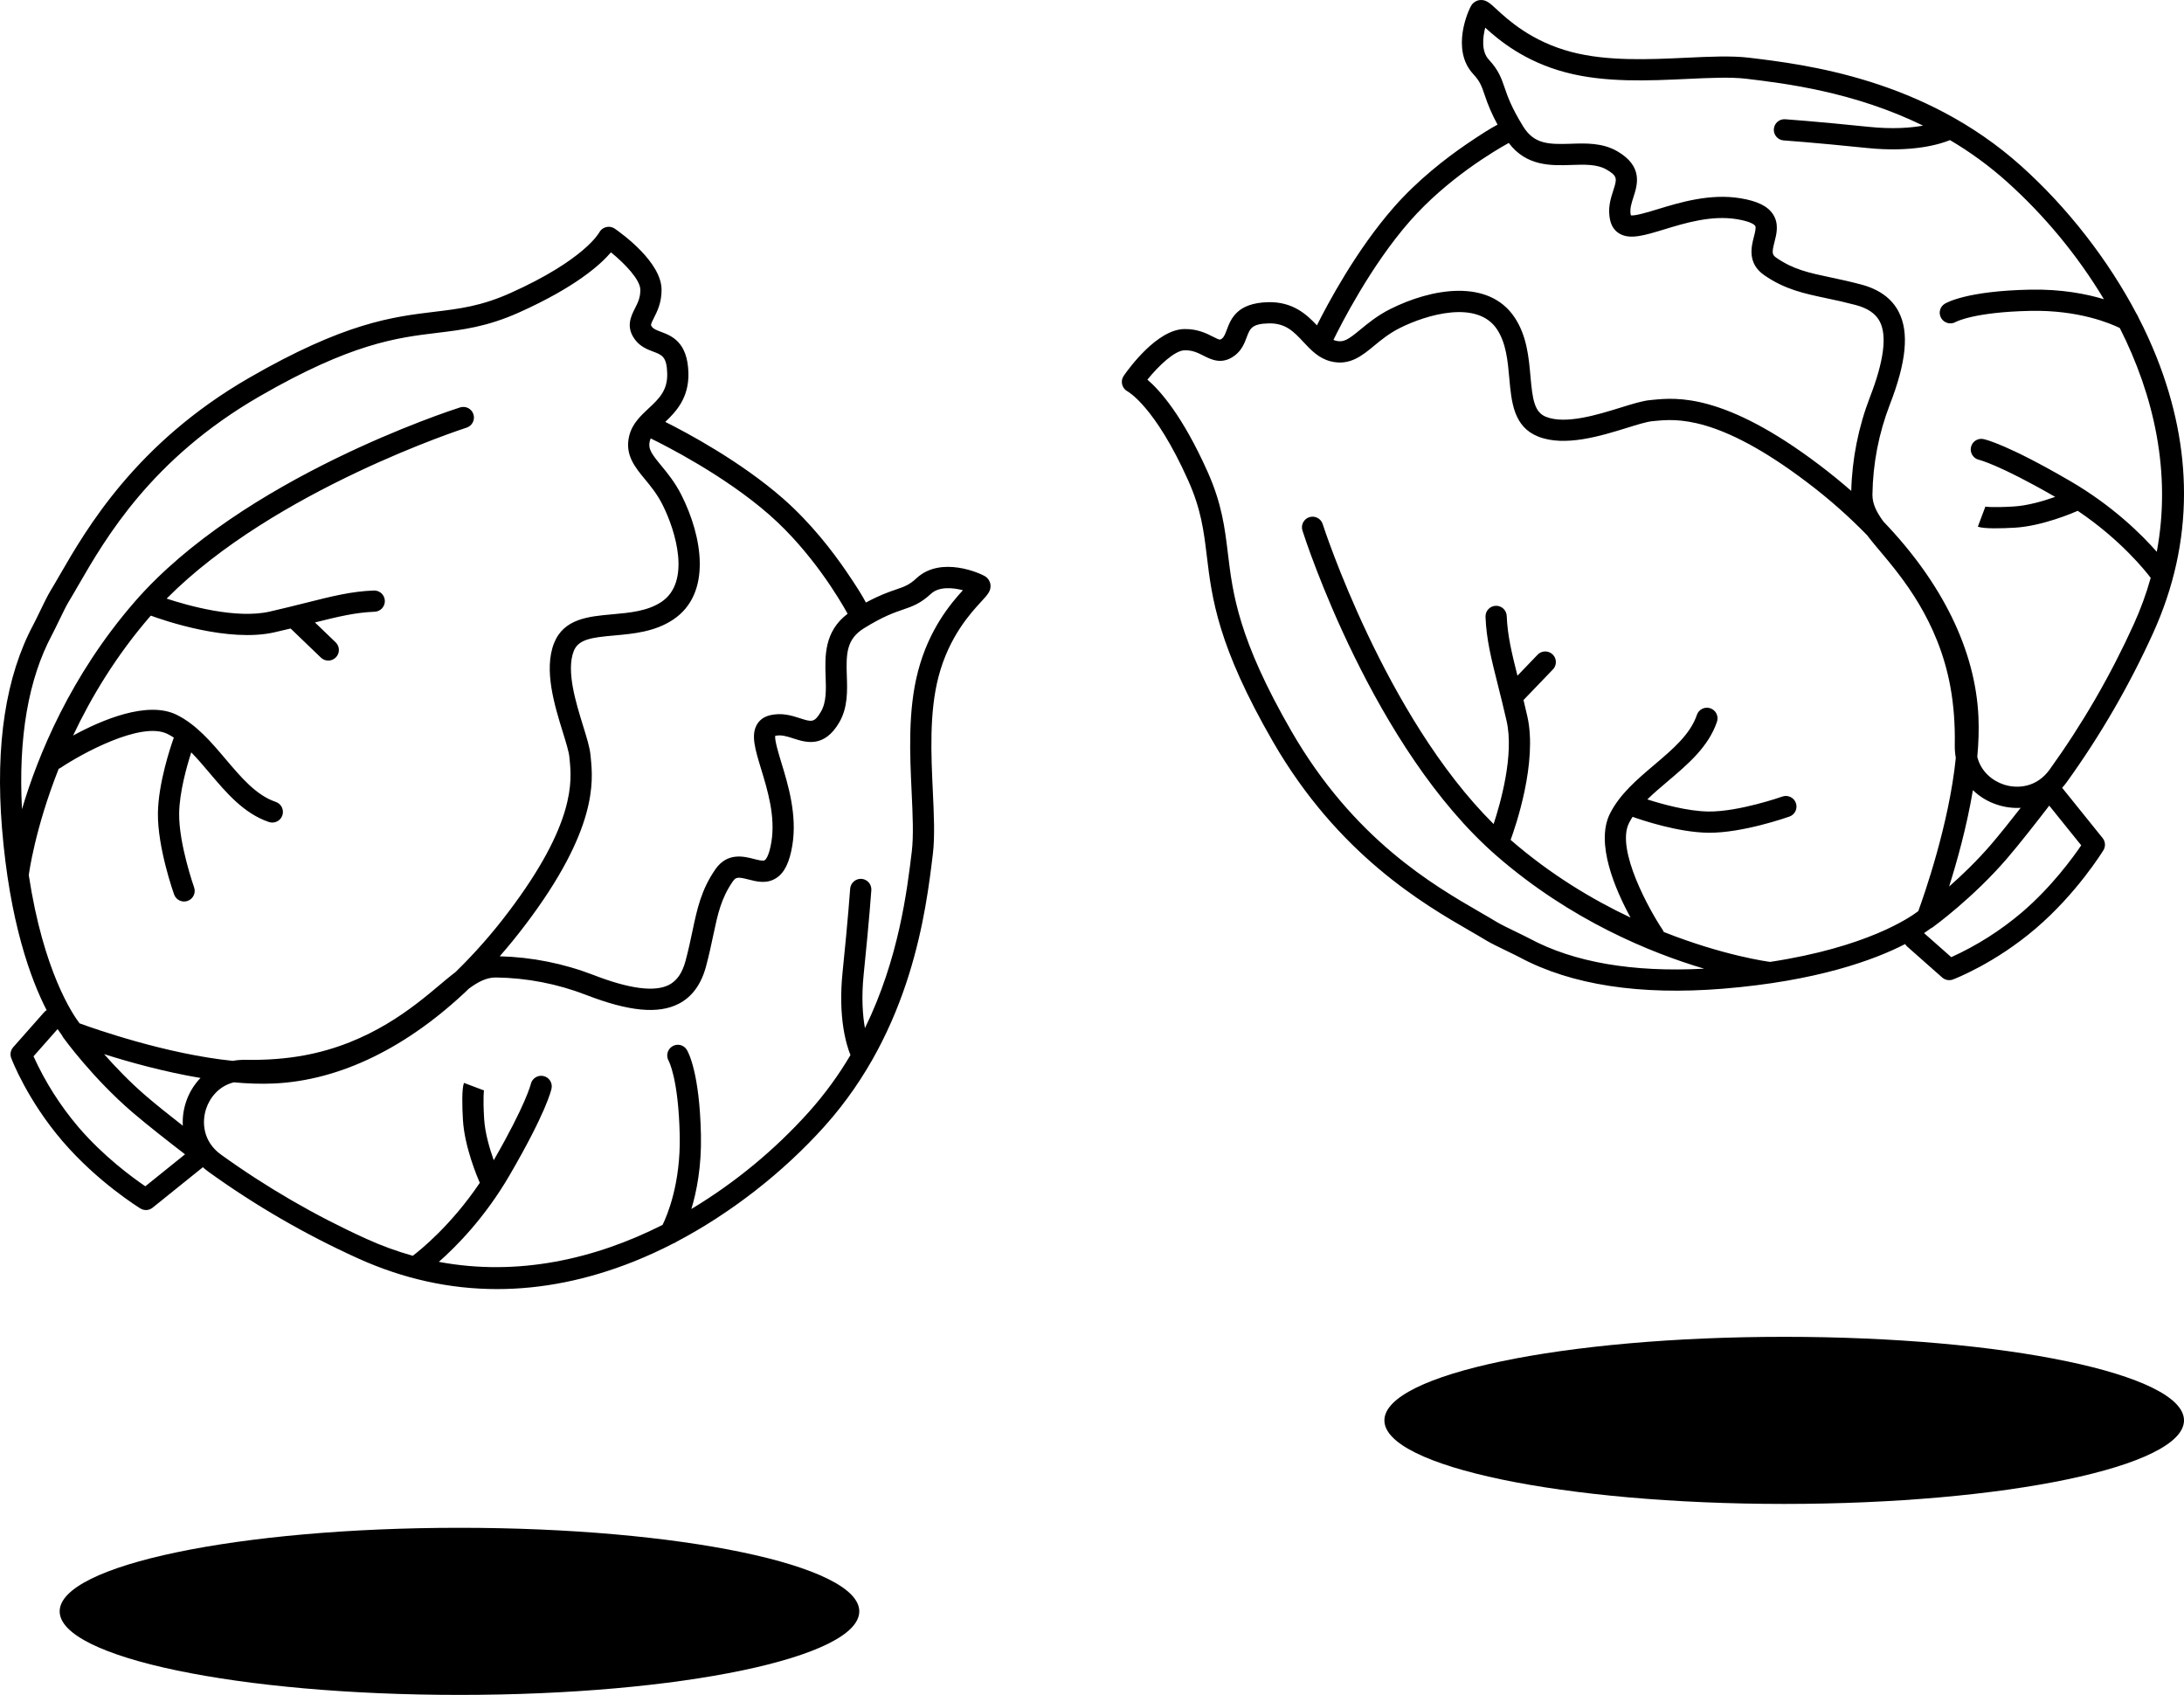
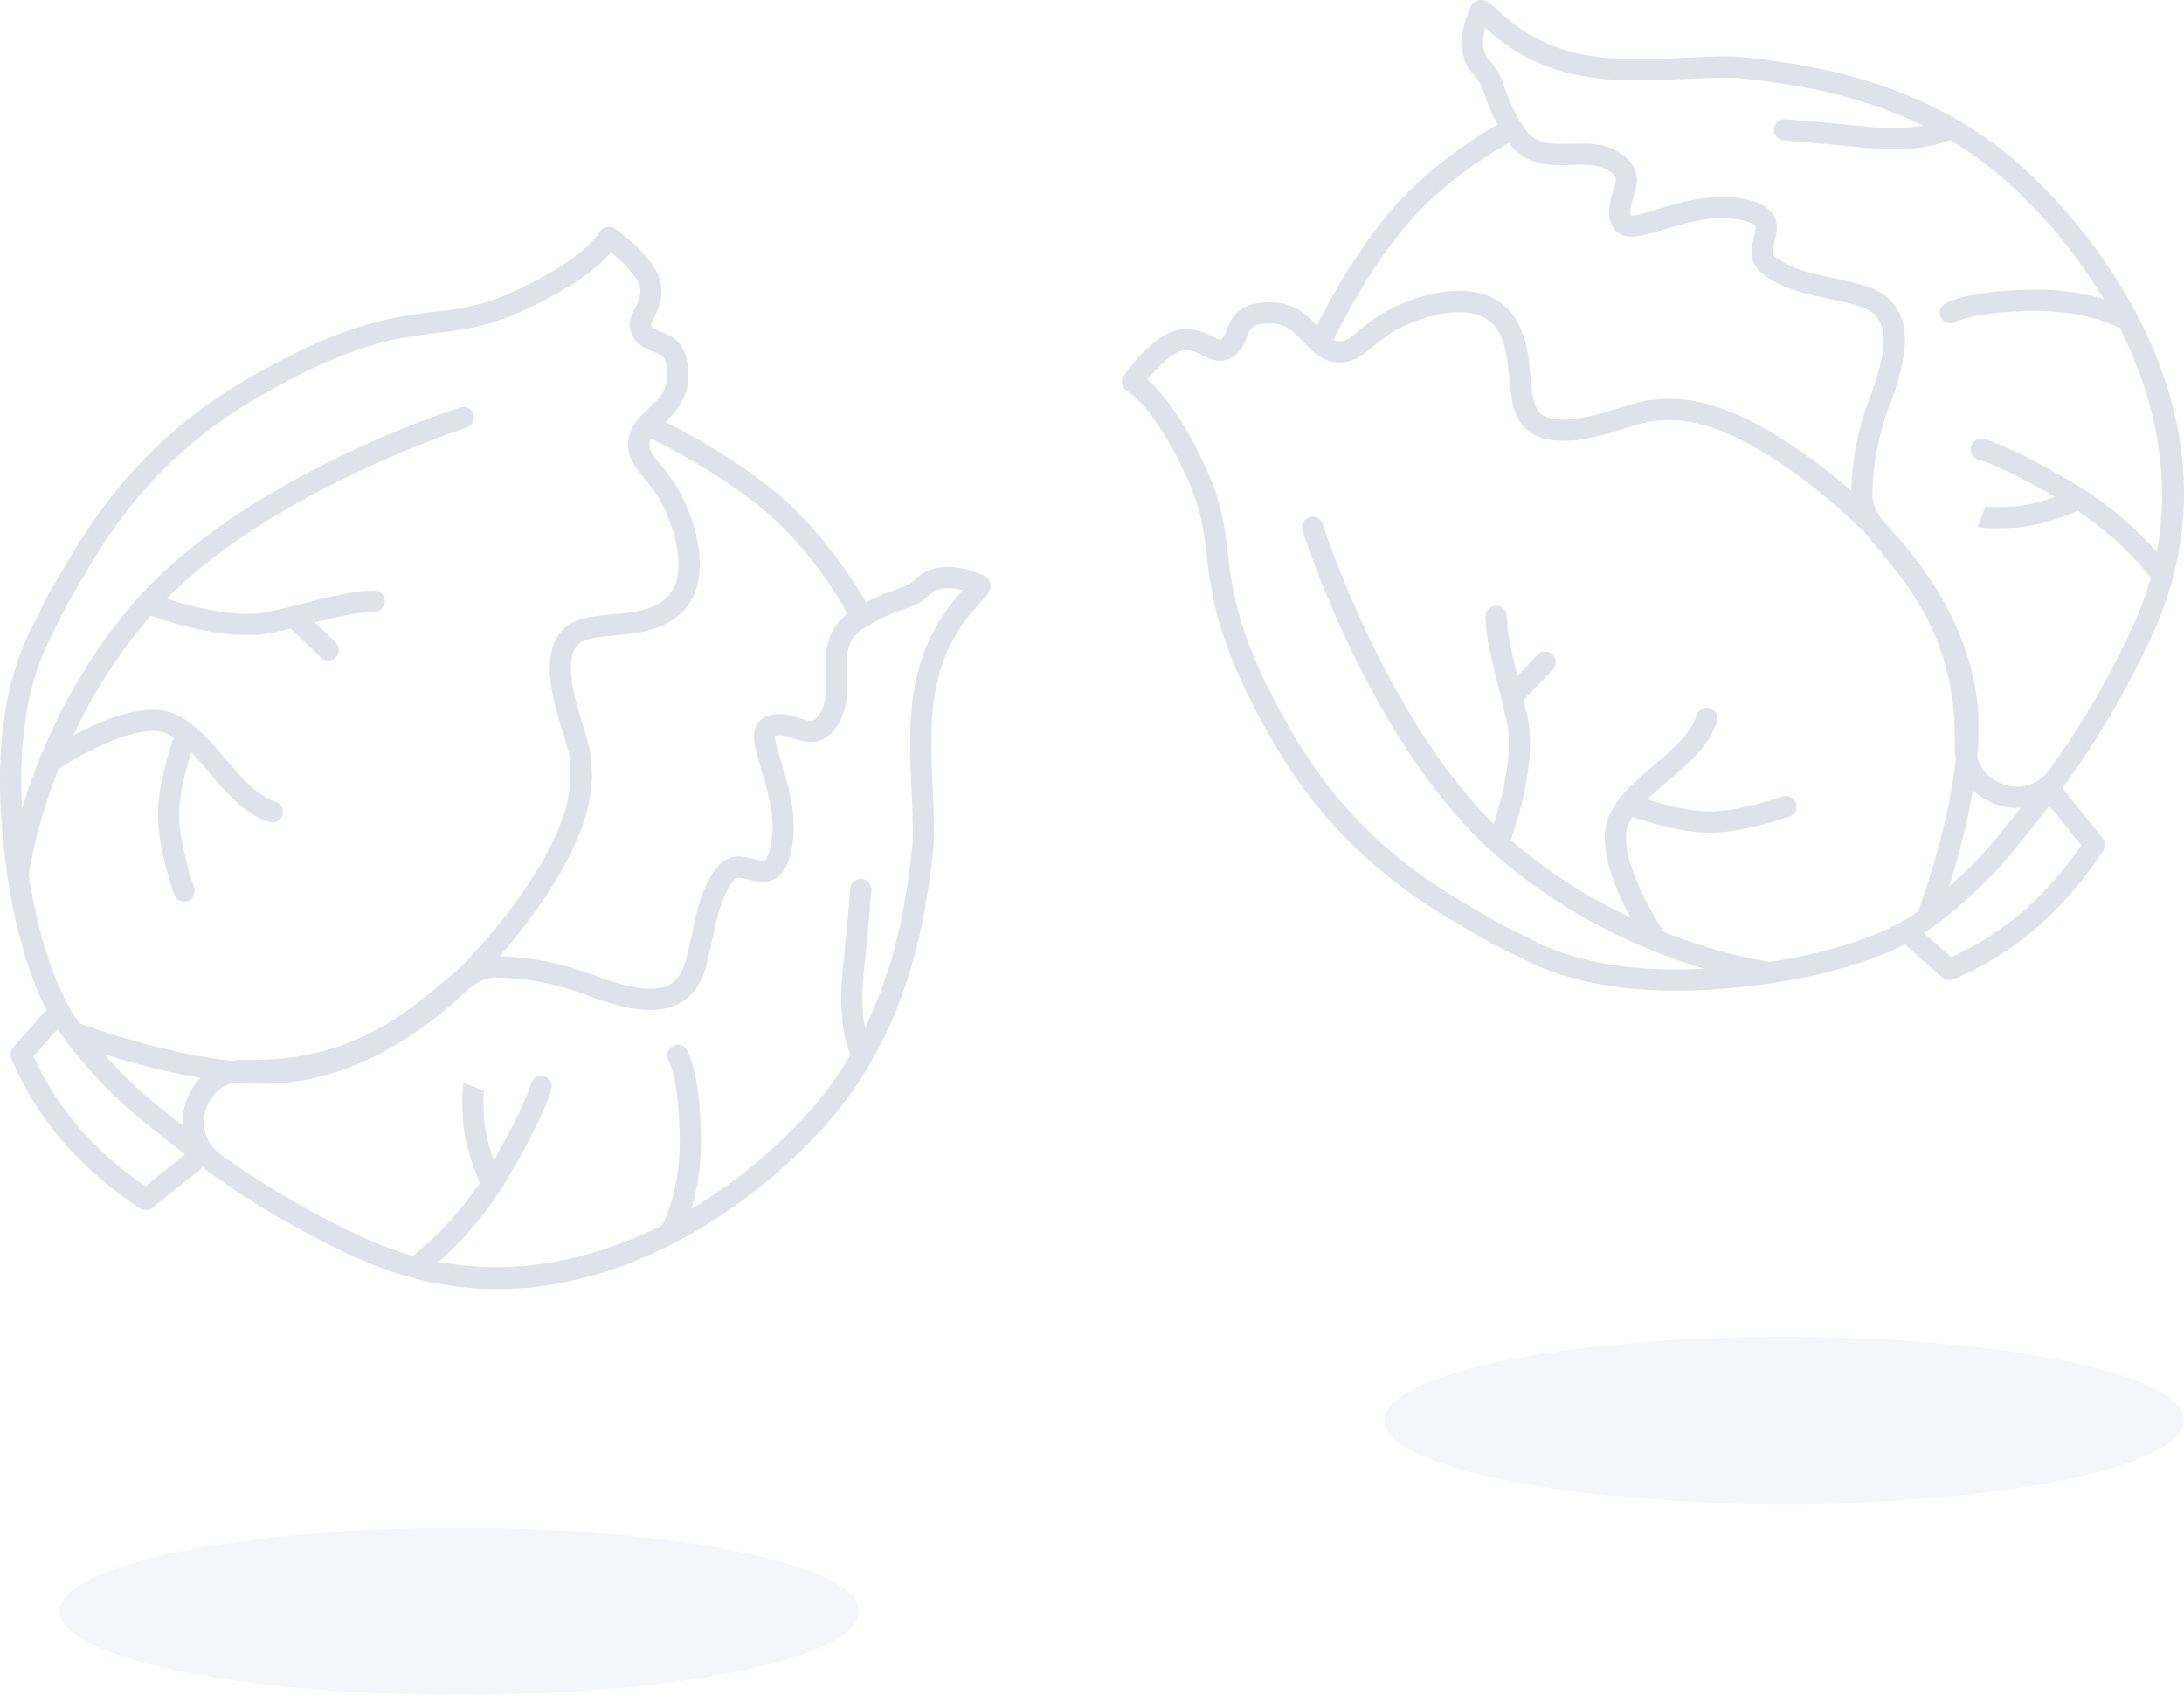
- <svg xmlns="http://www.w3.org/2000/svg" width="183" height="142">
-   <path d="M41.653 108c-3.974 0-7.874-.86-11.67-2.579a72.876 72.876 0 0 1-12.5-7.238 5.526 5.526 0 0 1-.485-.393l-4.211 3.391a.886.886 0 0 1-1.022.065c-.145-.089-3.609-2.23-6.54-5.653-2.943-3.436-4.232-6.81-4.286-6.95a.89.89 0 0 1 .166-.904l2.588-2.929a.894.894 0 0 1 .213-.176c-1.323-2.576-3.1-7.37-3.74-15.263C-.4 62.38.484 56.65 2.794 52.335c.123-.231.306-.609.504-1.017.339-.699.688-1.422.93-1.817.238-.389.496-.837.783-1.334 2.228-3.856 6.375-11.034 15.849-16.503 8.03-4.636 12.025-5.118 15.55-5.543 2.096-.253 3.906-.472 6.343-1.563 6.2-2.776 7.438-5.047 7.45-5.07a.91.91 0 0 1 .58-.46.89.89 0 0 1 .722.124c.65.45 3.892 2.806 3.927 5.084.018 1.104-.365 1.86-.645 2.41-.286.566-.276.58-.155.741.13.173.366.268.741.41.896.336 2.248.845 2.31 3.46.051 2.083-1.047 3.246-1.941 4.09 1.767.881 6.298 3.288 9.892 6.44 2.321 2.038 4.142 4.419 5.261 6.056.854 1.25 1.368 2.074 1.662 2.639 1.145-.621 1.924-.888 2.528-1.095.71-.243 1.102-.377 1.716-.948 2.043-1.896 5.382-.406 5.786-.126a.955.955 0 0 1 .406.68c.056.51-.235.826-.764 1.399-.88.952-2.709 2.934-3.588 6.297-.787 3.014-.623 6.516-.478 9.605.092 1.95.178 3.793.003 5.25-.574 4.76-1.769 14.666-9.07 22.81-3.493 3.894-7.875 7.295-12.407 9.68a.9.9 0 0 1-.26.136 37.449 37.449 0 0 1-3.368 1.539C49.209 107.237 45.398 108 41.653 108Zm-4.882-2.281c6.642 1.246 13.11-.246 18.747-3.098.39-.796 1.521-3.46 1.437-7.488-.099-4.747-.92-6.247-.93-6.26a.9.9 0 0 1 .313-1.213.88.88 0 0 1 1.204.281c.11.176 1.08 1.87 1.191 7.154.054 2.622-.356 4.719-.801 6.194a43.151 43.151 0 0 0 9.84-8.124 29.977 29.977 0 0 0 3.49-4.772c-.326-.796-1.059-3.097-.66-6.96.462-4.498.633-6.951.634-6.975a.897.897 0 0 1 .948-.827c.49.033.86.458.826.949-.002.025-.174 2.503-.64 7.037-.204 1.981-.081 3.485.105 4.52 2.843-5.819 3.534-11.558 3.926-14.807.157-1.308.075-3.078-.013-4.951-.151-3.218-.322-6.864.534-10.14.915-3.502 2.718-5.648 3.76-6.79-.829-.216-1.997-.33-2.672.297-.891.827-1.567 1.058-2.348 1.326-.74.253-1.659.568-3.259 1.558-1.476.914-1.512 2.112-1.447 3.992.044 1.244.092 2.653-.633 3.9-1.269 2.178-2.813 1.677-3.835 1.348-.553-.179-1.034-.335-1.535-.218-.047.384.281 1.462.525 2.264.561 1.84 1.329 4.362.913 6.907-.232 1.422-.658 2.291-1.34 2.737-.797.52-1.644.303-2.325.126-.895-.23-1.069-.21-1.326.164-.984 1.425-1.258 2.726-1.639 4.527-.16.758-.343 1.619-.601 2.586-.404 1.512-1.18 2.569-2.306 3.142-1.712.871-4.177.632-7.755-.755a21.742 21.742 0 0 0-7.535-1.456h-.028c-.772 0-1.47.361-2.237.926-5.132 4.925-10.784 7.704-16.354 7.956-1.076.049-2.21.008-3.358-.097-1.251.314-2.005 1.283-2.313 2.208-.382 1.152-.256 2.768 1.248 3.85a71.078 71.078 0 0 0 12.194 7.062 26.951 26.951 0 0 0 3.87 1.411c.568-.429 3.195-2.515 5.617-6.113-.187-.425-1.28-2.994-1.413-5.27-.066-1.135-.104-2.594.086-3.102l1.664.627s.011-.02.024-.074c-.005.02-.111.524.001 2.445.07 1.195.47 2.54.806 3.482 2.703-4.69 3.1-6.361 3.104-6.378a.894.894 0 0 1 1.054-.678.885.885 0 0 1 .686 1.041c-.04.194-.47 2.042-3.525 7.286-2.071 3.557-4.48 5.979-5.919 7.243ZM2.808 88.499a25.248 25.248 0 0 0 3.767 5.935c2.1 2.453 4.553 4.242 5.602 4.954l3.327-2.679c-1.218-.936-3.174-2.459-4.422-3.533-3.299-2.836-5.675-6.102-5.775-6.24a.926.926 0 0 1-.1-.177 10.731 10.731 0 0 1-.382-.542l-2.017 2.282Zm5.915-.183c.937 1.064 2.151 2.335 3.517 3.51.836.719 2.025 1.666 3.079 2.488a5.311 5.311 0 0 1 .268-1.99 5.228 5.228 0 0 1 1.214-2.012c-3.064-.514-6.007-1.34-8.078-1.996Zm-2.057-2.58c1.217.445 7.27 2.581 12.838 3.143a5.462 5.462 0 0 1 1.076-.086c1.718.031 3.36-.09 4.877-.368 5.575-1.02 9.207-4.075 11.378-5.9.382-.323.725-.61 1.03-.85l.293-.226a43.902 43.902 0 0 0 4.453-5.056c5.64-7.444 5.29-11.004 5.122-12.715l-.024-.248c-.04-.443-.288-1.244-.55-2.092-.684-2.205-1.618-5.224-.735-7.452.815-2.057 2.891-2.242 4.899-2.42 1.44-.129 2.929-.262 4.09-1.032 2.487-1.652 1.233-5.901.1-8.151-.447-.89-.998-1.558-1.485-2.148-.835-1.01-1.697-2.056-1.302-3.633.252-1.007.949-1.658 1.622-2.287.855-.798 1.593-1.488 1.559-2.915-.034-1.413-.434-1.564-1.159-1.836-.486-.183-1.09-.41-1.537-1.007-.797-1.06-.342-1.959-.01-2.615.239-.47.464-.914.453-1.578-.012-.833-1.3-2.184-2.46-3.122-.904 1.06-3.016 2.938-7.715 5.042-2.682 1.2-4.71 1.445-6.856 1.704-3.356.405-7.16.864-14.875 5.318-9.062 5.231-12.903 11.88-15.197 15.853-.295.51-.562.972-.806 1.372-.196.32-.557 1.066-.846 1.664-.211.434-.406.836-.537 1.082-1.99 3.714-2.835 8.625-2.519 14.613 1.331-4.486 4.05-11.157 9.429-17.357 9.018-10.392 26.538-16.063 27.28-16.3a.89.89 0 0 1 .54 1.697c-.169.054-16.096 5.21-25.13 14.322 1.75.577 5.816 1.733 8.644 1.086 1.162-.266 2.167-.518 3.054-.741 2.194-.552 3.78-.95 5.645-1.023l.035-.001a.89.89 0 0 1 .034 1.78c-1.601.062-3.046.41-4.984.896l1.732 1.664a.889.889 0 1 1-1.23 1.285l-2.542-2.442c-.425.103-.874.21-1.35.318-3.868.882-9.316-1.01-10.365-1.397l-.021.024c-2.887 3.327-4.98 6.828-6.489 10.023 2.37-1.291 6.24-2.958 8.703-1.726 1.636.817 2.88 2.287 4.085 3.71 1.317 1.554 2.56 3.022 4.19 3.574a.89.89 0 0 1-.571 1.686c-2.096-.71-3.56-2.438-4.975-4.11-.514-.606-1.015-1.198-1.531-1.726-.373 1.156-.995 3.344-1.015 5.13-.028 2.543 1.24 6.144 1.252 6.18a.888.888 0 1 1-1.675.597c-.057-.158-1.388-3.934-1.356-6.797.028-2.513 1.048-5.546 1.334-6.346a5.512 5.512 0 0 0-.531-.305c-2.22-1.107-7.315 1.734-8.925 2.817a.877.877 0 0 1-.191.098c-2.008 5.066-2.496 8.822-2.504 8.888l-.004.025C3.637 81.376 6.09 84.98 6.666 85.735Zm35.206-5.618a23.57 23.57 0 0 1 7.868 1.571c2.99 1.159 5.113 1.437 6.308.828.666-.339 1.122-.998 1.395-2.015.246-.921.415-1.72.578-2.494.392-1.851.73-3.45 1.916-5.17 1.002-1.451 2.398-1.09 3.232-.875.361.092.77.198.91.106.057-.038.354-.288.558-1.534.349-2.135-.321-4.334-.86-6.1-.499-1.64-.86-2.824-.367-3.708.152-.272.456-.63 1.044-.785 1.023-.27 1.887.01 2.58.234.973.313 1.205.39 1.754-.552.466-.801.43-1.84.392-2.94-.059-1.692-.131-3.772 1.843-5.264-.646-1.171-2.996-5.165-6.561-8.293-3.752-3.292-8.732-5.808-9.94-6.396-.03.066-.054.134-.072.204-.162.648.1 1.036.949 2.066.52.629 1.166 1.413 1.703 2.48 1.734 3.446 2.59 8.247-.706 10.436-1.537 1.02-3.331 1.18-4.915 1.322-1.912.17-3.012.315-3.404 1.304-.652 1.644.175 4.316.78 6.268.304.981.566 1.829.623 2.459l.022.233c.191 1.937.588 5.966-5.474 13.966a49.072 49.072 0 0 1-2.156 2.65ZM183 41.347c0 3.974-.86 7.874-2.579 11.67a72.888 72.888 0 0 1-7.238 12.5 5.37 5.37 0 0 1-.393.485l3.391 4.211a.886.886 0 0 1 .065 1.022c-.089.145-2.23 3.609-5.653 6.54-3.435 2.943-6.809 4.232-6.951 4.286a.891.891 0 0 1-.904-.166l-2.928-2.588a.914.914 0 0 1-.176-.213c-2.576 1.323-7.37 3.1-15.263 3.74-6.99.566-12.722-.318-17.036-2.628-.231-.123-.609-.306-1.017-.504-.699-.339-1.422-.688-1.817-.93-.389-.238-.837-.496-1.334-.784-3.856-2.227-11.034-6.374-16.503-15.848-4.636-8.03-5.118-12.025-5.543-15.55-.253-2.096-.472-3.906-1.563-6.343-2.776-6.2-5.047-7.438-5.07-7.45a.91.91 0 0 1-.46-.58.89.89 0 0 1 .124-.723c.45-.649 2.806-3.891 5.084-3.926 1.104-.018 1.86.365 2.411.645.566.286.579.276.74.155.173-.13.268-.366.409-.741.337-.896.846-2.248 3.461-2.31 2.083-.051 3.246 1.047 4.089 1.941.882-1.767 3.289-6.298 6.442-9.892 2.037-2.321 4.418-4.142 6.055-5.261 1.25-.854 2.074-1.368 2.639-1.662a14.85 14.85 0 0 1-1.095-2.528c-.243-.71-.377-1.102-.948-1.716-1.896-2.043-.406-5.382-.126-5.786a.955.955 0 0 1 .68-.406c.511-.057.826.235 1.399.764.952.88 2.934 2.709 6.297 3.588 3.014.787 6.516.623 9.605.478 1.951-.092 3.793-.178 5.249-.003 4.76.574 14.667 1.769 22.81 9.07 3.895 3.492 7.296 7.875 9.681 12.407a.9.9 0 0 1 .136.26 37.449 37.449 0 0 1 1.539 3.368c1.528 3.852 2.291 7.663 2.291 11.408Zm-2.281 4.882c1.246-6.642-.246-13.11-3.098-18.747-.796-.39-3.46-1.521-7.488-1.437-4.747.099-6.247.92-6.261.93a.899.899 0 0 1-1.212-.313.88.88 0 0 1 .281-1.204c.176-.11 1.869-1.08 7.154-1.191 2.622-.054 4.719.356 6.194.801a43.148 43.148 0 0 0-8.124-9.84 29.95 29.95 0 0 0-4.772-3.49c-.796.326-3.097 1.059-6.959.66-4.499-.462-6.952-.633-6.976-.634a.888.888 0 1 1 .122-1.774c.025.002 2.503.174 7.037.64 1.981.204 3.485.081 4.521-.105-5.82-2.843-11.559-3.534-14.808-3.926-1.308-.157-3.078-.075-4.951.013-3.218.151-6.864.322-10.139-.534-3.503-.915-5.649-2.718-6.791-3.76-.216.829-.33 1.997.297 2.672.827.891 1.058 1.566 1.326 2.348.253.74.568 1.659 1.558 3.259.914 1.476 2.112 1.511 3.992 1.447 1.244-.044 2.653-.092 3.899.633 2.179 1.269 1.678 2.813 1.349 3.835-.179.553-.335 1.034-.218 1.535.385.047 1.462-.281 2.264-.525 1.841-.561 4.362-1.329 6.907-.913 1.422.232 2.291.658 2.737 1.34.52.797.303 1.644.127 2.325-.231.895-.21 1.069.163 1.326 1.425.984 2.726 1.258 4.527 1.639.758.16 1.619.343 2.586.601 1.512.404 2.569 1.18 3.142 2.306.871 1.712.632 4.177-.755 7.755a21.743 21.743 0 0 0-1.456 7.535v.028c0 .772.361 1.47.926 2.237 4.925 5.132 7.704 10.784 7.956 16.354.049 1.076.009 2.21-.097 3.358.314 1.251 1.283 2.005 2.208 2.313 1.152.382 2.768.256 3.851-1.248a71.102 71.102 0 0 0 7.061-12.194 26.951 26.951 0 0 0 1.411-3.87c-.429-.568-2.515-3.195-6.113-5.617-.425.187-2.994 1.28-5.27 1.413-1.135.066-2.594.104-3.102-.086l.627-1.664s-.021-.011-.074-.024c.021.005.524.111 2.445-.001 1.195-.07 2.539-.47 3.482-.806-4.69-2.703-6.361-3.1-6.378-3.104a.893.893 0 0 1-.678-1.054.884.884 0 0 1 1.041-.686c.194.04 2.042.47 7.286 3.525 3.557 2.071 5.979 4.48 7.243 5.919Zm-17.22 33.963a25.24 25.24 0 0 0 5.935-3.767c2.453-2.1 4.241-4.553 4.954-5.602l-2.679-3.327c-.936 1.219-2.459 3.174-3.533 4.422-2.836 3.299-6.102 5.675-6.24 5.775a.906.906 0 0 1-.177.1c-.136.103-.316.232-.542.382l2.282 2.017Zm-.183-5.915c1.064-.937 2.335-2.151 3.51-3.517.719-.836 1.666-2.026 2.488-3.079a5.31 5.31 0 0 1-1.99-.269 5.231 5.231 0 0 1-2.012-1.213c-.514 3.064-1.34 6.007-1.996 8.078Zm-2.581 2.058c.446-1.218 2.583-7.27 3.144-12.839a5.531 5.531 0 0 1-.086-1.076c.031-1.718-.091-3.36-.368-4.877-1.02-5.575-4.075-9.207-5.901-11.378a41.32 41.32 0 0 1-.85-1.03l-.225-.293a43.92 43.92 0 0 0-5.056-4.453c-7.444-5.64-11.004-5.29-12.715-5.122l-.248.024c-.443.04-1.244.288-2.092.55-2.205.684-5.224 1.618-7.452.735-2.057-.815-2.242-2.891-2.421-4.899-.128-1.44-.261-2.929-1.031-4.09-1.652-2.486-5.901-1.233-8.151-.1-.889.447-1.558.998-2.148 1.485-1.011.835-2.056 1.697-3.633 1.302-1.007-.252-1.658-.949-2.287-1.622-.798-.855-1.488-1.593-2.915-1.559-1.414.035-1.564.434-1.836 1.159-.183.486-.41 1.09-1.007 1.537-1.061.797-1.959.342-2.615.01-.47-.239-.914-.464-1.578-.453-.833.012-2.184 1.3-3.122 2.46 1.06.904 2.938 3.016 5.042 7.715 1.2 2.682 1.445 4.71 1.704 6.856.405 3.356.864 7.16 5.318 14.875 5.231 9.062 11.88 12.902 15.853 15.197.51.295.972.562 1.372.806.321.196 1.066.557 1.664.846.434.211.836.406 1.082.537 3.714 1.99 8.625 2.835 14.613 2.519-4.486-1.331-11.157-4.05-17.357-9.429-10.392-9.018-16.063-26.538-16.3-27.28a.89.89 0 0 1 1.697-.54c.054.169 5.211 16.096 14.322 25.13.577-1.75 1.734-5.816 1.086-8.644a140.218 140.218 0 0 0-.741-3.054c-.552-2.194-.951-3.78-1.023-5.645l-.001-.035a.889.889 0 0 1 1.779-.034c.063 1.601.41 3.046.897 4.984l1.664-1.732a.89.89 0 1 1 1.285 1.23l-2.442 2.542c.103.425.21.874.318 1.35.882 3.868-1.01 9.316-1.397 10.365l.024.021c3.327 2.887 6.828 4.98 10.023 6.489-1.291-2.37-2.957-6.24-1.726-8.703.817-1.636 2.287-2.88 3.709-4.085 1.555-1.317 3.023-2.56 3.575-4.19a.89.89 0 0 1 1.686.571c-.71 2.096-2.438 3.56-4.109 4.975-.608.514-1.199 1.015-1.727 1.531 1.156.373 3.344.995 5.13 1.015 2.543.028 6.144-1.24 6.18-1.252a.89.89 0 0 1 1.137.539.887.887 0 0 1-.54 1.136c-.159.057-3.934 1.388-6.797 1.356-2.513-.028-5.546-1.048-6.346-1.334-.112.174-.214.35-.305.531-1.107 2.22 1.734 7.315 2.817 8.925a.88.88 0 0 1 .098.191c5.066 2.008 8.823 2.496 8.888 2.504l.025.004c8.057-1.226 11.661-3.678 12.416-4.254Zm-5.617-35.207a23.593 23.593 0 0 1 1.571-7.868c1.159-2.99 1.437-5.113.828-6.308-.339-.666-.998-1.122-2.015-1.395a45.82 45.82 0 0 0-2.494-.578c-1.851-.392-3.451-.73-5.169-1.916-1.452-1.002-1.092-2.398-.876-3.232.092-.361.198-.77.106-.91-.038-.057-.288-.354-1.534-.558-2.135-.349-4.334.321-6.1.86-1.639.499-2.824.86-3.708.367-.272-.152-.63-.456-.785-1.044-.269-1.023.009-1.886.234-2.58.313-.973.39-1.205-.552-1.754-.801-.466-1.84-.43-2.94-.392-1.692.059-3.772.131-5.264-1.844-1.171.647-5.165 2.997-8.293 6.562-3.292 3.752-5.808 8.732-6.396 9.94.066.03.135.054.204.071.648.163 1.036-.098 2.065-.948.63-.52 1.414-1.166 2.481-1.703 3.446-1.734 8.247-2.59 10.436.706 1.02 1.537 1.18 3.332 1.322 4.915.17 1.912.315 3.012 1.304 3.404 1.644.652 4.316-.175 6.268-.78.981-.304 1.829-.566 2.459-.623l.233-.022c1.937-.191 5.966-.588 13.967 5.474a49.055 49.055 0 0 1 2.648 2.156Z" />
-   <ellipse cx="38.5" cy="135" rx="33.5" ry="7" />
-   <ellipse cx="149.5" cy="119" rx="33.5" ry="7" />
+ <svg xmlns="http://www.w3.org/2000/svg" width="183" height="142" fill="none">
+   <path d="M41.653 108c-3.974 0-7.874-.86-11.67-2.579a72.876 72.876 0 0 1-12.5-7.238 5.526 5.526 0 0 1-.485-.393l-4.211 3.391a.886.886 0 0 1-1.022.065c-.145-.089-3.609-2.23-6.54-5.653-2.943-3.436-4.232-6.81-4.286-6.95a.89.89 0 0 1 .166-.904l2.588-2.929a.894.894 0 0 1 .213-.176c-1.323-2.576-3.1-7.37-3.74-15.263C-.4 62.38.484 56.65 2.794 52.335c.123-.231.306-.609.504-1.017.339-.699.688-1.422.93-1.817.238-.389.496-.837.783-1.334 2.228-3.856 6.375-11.034 15.849-16.503 8.03-4.636 12.025-5.118 15.55-5.543 2.096-.253 3.906-.472 6.343-1.563 6.2-2.776 7.438-5.047 7.45-5.07a.91.91 0 0 1 .58-.46.89.89 0 0 1 .722.124c.65.45 3.892 2.806 3.927 5.084.018 1.104-.365 1.86-.645 2.41-.286.566-.276.58-.155.741.13.173.366.268.741.41.896.336 2.248.845 2.31 3.46.051 2.083-1.047 3.246-1.941 4.09 1.767.881 6.298 3.288 9.892 6.44 2.321 2.038 4.142 4.419 5.261 6.056.854 1.25 1.368 2.074 1.662 2.639 1.145-.621 1.924-.888 2.528-1.095.71-.243 1.102-.377 1.716-.948 2.043-1.896 5.382-.406 5.786-.126a.955.955 0 0 1 .406.68c.056.51-.235.826-.764 1.399-.88.952-2.709 2.934-3.588 6.297-.787 3.014-.623 6.516-.478 9.605.092 1.95.178 3.793.003 5.25-.574 4.76-1.769 14.666-9.07 22.81-3.493 3.894-7.875 7.295-12.407 9.68a.9.9 0 0 1-.26.136 37.449 37.449 0 0 1-3.368 1.539C49.209 107.237 45.398 108 41.653 108Zm-4.882-2.281c6.642 1.246 13.11-.246 18.747-3.098.39-.796 1.521-3.46 1.437-7.488-.099-4.747-.92-6.247-.93-6.26a.9.9 0 0 1 .313-1.213.88.88 0 0 1 1.204.281c.11.176 1.08 1.87 1.191 7.154.054 2.622-.356 4.719-.801 6.194a43.151 43.151 0 0 0 9.84-8.124 29.977 29.977 0 0 0 3.49-4.772c-.326-.796-1.059-3.097-.66-6.96.462-4.498.633-6.951.634-6.975a.897.897 0 0 1 .948-.827c.49.033.86.458.826.949-.002.025-.174 2.503-.64 7.037-.204 1.981-.081 3.485.105 4.52 2.843-5.819 3.534-11.558 3.926-14.807.157-1.308.075-3.078-.013-4.951-.151-3.218-.322-6.864.534-10.14.915-3.502 2.718-5.648 3.76-6.79-.829-.216-1.997-.33-2.672.297-.891.827-1.567 1.058-2.348 1.326-.74.253-1.659.568-3.259 1.558-1.476.914-1.512 2.112-1.447 3.992.044 1.244.092 2.653-.633 3.9-1.269 2.178-2.813 1.677-3.835 1.348-.553-.179-1.034-.335-1.535-.218-.047.384.281 1.462.525 2.264.561 1.84 1.329 4.362.913 6.907-.232 1.422-.658 2.291-1.34 2.737-.797.52-1.644.303-2.325.126-.895-.23-1.069-.21-1.326.164-.984 1.425-1.258 2.726-1.639 4.527-.16.758-.343 1.619-.601 2.586-.404 1.512-1.18 2.569-2.306 3.142-1.712.871-4.177.632-7.755-.755a21.742 21.742 0 0 0-7.535-1.456h-.028c-.772 0-1.47.361-2.237.926-5.132 4.925-10.784 7.704-16.354 7.956-1.076.049-2.21.008-3.358-.097-1.251.314-2.005 1.283-2.313 2.208-.382 1.152-.256 2.768 1.248 3.85a71.078 71.078 0 0 0 12.194 7.062 26.951 26.951 0 0 0 3.87 1.411c.568-.429 3.195-2.515 5.617-6.113-.187-.425-1.28-2.994-1.413-5.27-.066-1.135-.104-2.594.086-3.102l1.664.627s.011-.02.024-.074c-.005.02-.111.524.001 2.445.07 1.195.47 2.54.806 3.482 2.703-4.69 3.1-6.361 3.104-6.378a.894.894 0 0 1 1.054-.678.885.885 0 0 1 .686 1.041c-.04.194-.47 2.042-3.525 7.286-2.071 3.557-4.48 5.979-5.919 7.243ZM2.808 88.499a25.248 25.248 0 0 0 3.767 5.935c2.1 2.453 4.553 4.242 5.602 4.954l3.327-2.679c-1.218-.936-3.174-2.459-4.422-3.533-3.299-2.836-5.675-6.102-5.775-6.24a.926.926 0 0 1-.1-.177 10.731 10.731 0 0 1-.382-.542l-2.017 2.282Zm5.915-.183c.937 1.064 2.151 2.335 3.517 3.51.836.719 2.025 1.666 3.079 2.488a5.311 5.311 0 0 1 .268-1.99 5.228 5.228 0 0 1 1.214-2.012c-3.064-.514-6.007-1.34-8.078-1.996Zm-2.057-2.58c1.217.445 7.27 2.581 12.838 3.143a5.462 5.462 0 0 1 1.076-.086c1.718.031 3.36-.09 4.877-.368 5.575-1.02 9.207-4.075 11.378-5.9.382-.323.725-.61 1.03-.85l.293-.226a43.902 43.902 0 0 0 4.453-5.056c5.64-7.444 5.29-11.004 5.122-12.715l-.024-.248c-.04-.443-.288-1.244-.55-2.092-.684-2.205-1.618-5.224-.735-7.452.815-2.057 2.891-2.242 4.899-2.42 1.44-.129 2.929-.262 4.09-1.032 2.487-1.652 1.233-5.901.1-8.151-.447-.89-.998-1.558-1.485-2.148-.835-1.01-1.697-2.056-1.302-3.633.252-1.007.949-1.658 1.622-2.287.855-.798 1.593-1.488 1.559-2.915-.034-1.413-.434-1.564-1.159-1.836-.486-.183-1.09-.41-1.537-1.007-.797-1.06-.342-1.959-.01-2.615.239-.47.464-.914.453-1.578-.012-.833-1.3-2.184-2.46-3.122-.904 1.06-3.016 2.938-7.715 5.042-2.682 1.2-4.71 1.445-6.856 1.704-3.356.405-7.16.864-14.875 5.318-9.062 5.231-12.903 11.88-15.197 15.853-.295.51-.562.972-.806 1.372-.196.32-.557 1.066-.846 1.664-.211.434-.406.836-.537 1.082-1.99 3.714-2.835 8.625-2.519 14.613 1.331-4.486 4.05-11.157 9.429-17.357 9.018-10.392 26.538-16.063 27.28-16.3a.89.89 0 0 1 .54 1.697c-.169.054-16.096 5.21-25.13 14.322 1.75.577 5.816 1.733 8.644 1.086 1.162-.266 2.167-.518 3.054-.741 2.194-.552 3.78-.95 5.645-1.023l.035-.001a.89.89 0 0 1 .034 1.78c-1.601.062-3.046.41-4.984.896l1.732 1.664a.889.889 0 1 1-1.23 1.285l-2.542-2.442c-.425.103-.874.21-1.35.318-3.868.882-9.316-1.01-10.365-1.397l-.021.024c-2.887 3.327-4.98 6.828-6.489 10.023 2.37-1.291 6.24-2.958 8.703-1.726 1.636.817 2.88 2.287 4.085 3.71 1.317 1.554 2.56 3.022 4.19 3.574a.89.89 0 0 1-.571 1.686c-2.096-.71-3.56-2.438-4.975-4.11-.514-.606-1.015-1.198-1.531-1.726-.373 1.156-.995 3.344-1.015 5.13-.028 2.543 1.24 6.144 1.252 6.18a.888.888 0 1 1-1.675.597c-.057-.158-1.388-3.934-1.356-6.797.028-2.513 1.048-5.546 1.334-6.346a5.512 5.512 0 0 0-.531-.305c-2.22-1.107-7.315 1.734-8.925 2.817a.877.877 0 0 1-.191.098c-2.008 5.066-2.496 8.822-2.504 8.888l-.004.025C3.637 81.376 6.09 84.98 6.666 85.735Zm35.206-5.618a23.57 23.57 0 0 1 7.868 1.571c2.99 1.159 5.113 1.437 6.308.828.666-.339 1.122-.998 1.395-2.015.246-.921.415-1.72.578-2.494.392-1.851.73-3.45 1.916-5.17 1.002-1.451 2.398-1.09 3.232-.875.361.092.77.198.91.106.057-.038.354-.288.558-1.534.349-2.135-.321-4.334-.86-6.1-.499-1.64-.86-2.824-.367-3.708.152-.272.456-.63 1.044-.785 1.023-.27 1.887.01 2.58.234.973.313 1.205.39 1.754-.552.466-.801.43-1.84.392-2.94-.059-1.692-.131-3.772 1.843-5.264-.646-1.171-2.996-5.165-6.561-8.293-3.752-3.292-8.732-5.808-9.94-6.396-.03.066-.054.134-.072.204-.162.648.1 1.036.949 2.066.52.629 1.166 1.413 1.703 2.48 1.734 3.446 2.59 8.247-.706 10.436-1.537 1.02-3.331 1.18-4.915 1.322-1.912.17-3.012.315-3.404 1.304-.652 1.644.175 4.316.78 6.268.304.981.566 1.829.623 2.459l.022.233c.191 1.937.588 5.966-5.474 13.966a49.072 49.072 0 0 1-2.156 2.65ZM183 41.347c0 3.974-.86 7.874-2.579 11.67a72.888 72.888 0 0 1-7.238 12.5 5.37 5.37 0 0 1-.393.485l3.391 4.211a.886.886 0 0 1 .065 1.022c-.089.145-2.23 3.609-5.653 6.54-3.435 2.943-6.809 4.232-6.951 4.286a.891.891 0 0 1-.904-.166l-2.928-2.588a.914.914 0 0 1-.176-.213c-2.576 1.323-7.37 3.1-15.263 3.74-6.99.566-12.722-.318-17.036-2.628-.231-.123-.609-.306-1.017-.504-.699-.339-1.422-.688-1.817-.93-.389-.238-.837-.496-1.334-.784-3.856-2.227-11.034-6.374-16.503-15.848-4.636-8.03-5.118-12.025-5.543-15.55-.253-2.096-.472-3.906-1.563-6.343-2.776-6.2-5.047-7.438-5.07-7.45a.91.91 0 0 1-.46-.58.89.89 0 0 1 .124-.723c.45-.649 2.806-3.891 5.084-3.926 1.104-.018 1.86.365 2.411.645.566.286.579.276.74.155.173-.13.268-.366.409-.741.337-.896.846-2.248 3.461-2.31 2.083-.051 3.246 1.047 4.089 1.941.882-1.767 3.289-6.298 6.442-9.892 2.037-2.321 4.418-4.142 6.055-5.261 1.25-.854 2.074-1.368 2.639-1.662a14.85 14.85 0 0 1-1.095-2.528c-.243-.71-.377-1.102-.948-1.716-1.896-2.043-.406-5.382-.126-5.786a.955.955 0 0 1 .68-.406c.511-.057.826.235 1.399.764.952.88 2.934 2.709 6.297 3.588 3.014.787 6.516.623 9.605.478 1.951-.092 3.793-.178 5.249-.003 4.76.574 14.667 1.769 22.81 9.07 3.895 3.492 7.296 7.875 9.681 12.407a.9.9 0 0 1 .136.26 37.449 37.449 0 0 1 1.539 3.368c1.528 3.852 2.291 7.663 2.291 11.408Zm-2.281 4.882c1.246-6.642-.246-13.11-3.098-18.747-.796-.39-3.46-1.521-7.488-1.437-4.747.099-6.247.92-6.261.93a.899.899 0 0 1-1.212-.313.88.88 0 0 1 .281-1.204c.176-.11 1.869-1.08 7.154-1.191 2.622-.054 4.719.356 6.194.801a43.148 43.148 0 0 0-8.124-9.84 29.95 29.95 0 0 0-4.772-3.49c-.796.326-3.097 1.059-6.959.66-4.499-.462-6.952-.633-6.976-.634a.888.888 0 1 1 .122-1.774c.025.002 2.503.174 7.037.64 1.981.204 3.485.081 4.521-.105-5.82-2.843-11.559-3.534-14.808-3.926-1.308-.157-3.078-.075-4.951.013-3.218.151-6.864.322-10.139-.534-3.503-.915-5.649-2.718-6.791-3.76-.216.829-.33 1.997.297 2.672.827.891 1.058 1.566 1.326 2.348.253.74.568 1.659 1.558 3.259.914 1.476 2.112 1.511 3.992 1.447 1.244-.044 2.653-.092 3.899.633 2.179 1.269 1.678 2.813 1.349 3.835-.179.553-.335 1.034-.218 1.535.385.047 1.462-.281 2.264-.525 1.841-.561 4.362-1.329 6.907-.913 1.422.232 2.291.658 2.737 1.34.52.797.303 1.644.127 2.325-.231.895-.21 1.069.163 1.326 1.425.984 2.726 1.258 4.527 1.639.758.16 1.619.343 2.586.601 1.512.404 2.569 1.18 3.142 2.306.871 1.712.632 4.177-.755 7.755a21.743 21.743 0 0 0-1.456 7.535v.028c0 .772.361 1.47.926 2.237 4.925 5.132 7.704 10.784 7.956 16.354.049 1.076.009 2.21-.097 3.358.314 1.251 1.283 2.005 2.208 2.313 1.152.382 2.768.256 3.851-1.248a71.102 71.102 0 0 0 7.061-12.194 26.951 26.951 0 0 0 1.411-3.87c-.429-.568-2.515-3.195-6.113-5.617-.425.187-2.994 1.28-5.27 1.413-1.135.066-2.594.104-3.102-.086l.627-1.664s-.021-.011-.074-.024c.021.005.524.111 2.445-.001 1.195-.07 2.539-.47 3.482-.806-4.69-2.703-6.361-3.1-6.378-3.104a.893.893 0 0 1-.678-1.054.884.884 0 0 1 1.041-.686c.194.04 2.042.47 7.286 3.525 3.557 2.071 5.979 4.48 7.243 5.919Zm-17.22 33.963a25.24 25.24 0 0 0 5.935-3.767c2.453-2.1 4.241-4.553 4.954-5.602l-2.679-3.327c-.936 1.219-2.459 3.174-3.533 4.422-2.836 3.299-6.102 5.675-6.24 5.775a.906.906 0 0 1-.177.1c-.136.103-.316.232-.542.382l2.282 2.017Zm-.183-5.915c1.064-.937 2.335-2.151 3.51-3.517.719-.836 1.666-2.026 2.488-3.079a5.31 5.31 0 0 1-1.99-.269 5.231 5.231 0 0 1-2.012-1.213c-.514 3.064-1.34 6.007-1.996 8.078Zm-2.581 2.058c.446-1.218 2.583-7.27 3.144-12.839a5.531 5.531 0 0 1-.086-1.076c.031-1.718-.091-3.36-.368-4.877-1.02-5.575-4.075-9.207-5.901-11.378a41.32 41.32 0 0 1-.85-1.03l-.225-.293a43.92 43.92 0 0 0-5.056-4.453c-7.444-5.64-11.004-5.29-12.715-5.122l-.248.024c-.443.04-1.244.288-2.092.55-2.205.684-5.224 1.618-7.452.735-2.057-.815-2.242-2.891-2.421-4.899-.128-1.44-.261-2.929-1.031-4.09-1.652-2.486-5.901-1.233-8.151-.1-.889.447-1.558.998-2.148 1.485-1.011.835-2.056 1.697-3.633 1.302-1.007-.252-1.658-.949-2.287-1.622-.798-.855-1.488-1.593-2.915-1.559-1.414.035-1.564.434-1.836 1.159-.183.486-.41 1.09-1.007 1.537-1.061.797-1.959.342-2.615.01-.47-.239-.914-.464-1.578-.453-.833.012-2.184 1.3-3.122 2.46 1.06.904 2.938 3.016 5.042 7.715 1.2 2.682 1.445 4.71 1.704 6.856.405 3.356.864 7.16 5.318 14.875 5.231 9.062 11.88 12.902 15.853 15.197.51.295.972.562 1.372.806.321.196 1.066.557 1.664.846.434.211.836.406 1.082.537 3.714 1.99 8.625 2.835 14.613 2.519-4.486-1.331-11.157-4.05-17.357-9.429-10.392-9.018-16.063-26.538-16.3-27.28a.89.89 0 0 1 1.697-.54c.054.169 5.211 16.096 14.322 25.13.577-1.75 1.734-5.816 1.086-8.644a140.218 140.218 0 0 0-.741-3.054c-.552-2.194-.951-3.78-1.023-5.645l-.001-.035a.889.889 0 0 1 1.779-.034c.063 1.601.41 3.046.897 4.984l1.664-1.732a.89.89 0 1 1 1.285 1.23l-2.442 2.542c.103.425.21.874.318 1.35.882 3.868-1.01 9.316-1.397 10.365l.024.021c3.327 2.887 6.828 4.98 10.023 6.489-1.291-2.37-2.957-6.24-1.726-8.703.817-1.636 2.287-2.88 3.709-4.085 1.555-1.317 3.023-2.56 3.575-4.19a.89.89 0 0 1 1.686.571c-.71 2.096-2.438 3.56-4.109 4.975-.608.514-1.199 1.015-1.727 1.531 1.156.373 3.344.995 5.13 1.015 2.543.028 6.144-1.24 6.18-1.252a.89.89 0 0 1 1.137.539.887.887 0 0 1-.54 1.136c-.159.057-3.934 1.388-6.797 1.356-2.513-.028-5.546-1.048-6.346-1.334-.112.174-.214.35-.305.531-1.107 2.22 1.734 7.315 2.817 8.925a.88.88 0 0 1 .098.191c5.066 2.008 8.823 2.496 8.888 2.504l.025.004c8.057-1.226 11.661-3.678 12.416-4.254Zm-5.617-35.207a23.593 23.593 0 0 1 1.571-7.868c1.159-2.99 1.437-5.113.828-6.308-.339-.666-.998-1.122-2.015-1.395a45.82 45.82 0 0 0-2.494-.578c-1.851-.392-3.451-.73-5.169-1.916-1.452-1.002-1.092-2.398-.876-3.232.092-.361.198-.77.106-.91-.038-.057-.288-.354-1.534-.558-2.135-.349-4.334.321-6.1.86-1.639.499-2.824.86-3.708.367-.272-.152-.63-.456-.785-1.044-.269-1.023.009-1.886.234-2.58.313-.973.39-1.205-.552-1.754-.801-.466-1.84-.43-2.94-.392-1.692.059-3.772.131-5.264-1.844-1.171.647-5.165 2.997-8.293 6.562-3.292 3.752-5.808 8.732-6.396 9.94.066.03.135.054.204.071.648.163 1.036-.098 2.065-.948.63-.52 1.414-1.166 2.481-1.703 3.446-1.734 8.247-2.59 10.436.706 1.02 1.537 1.18 3.332 1.322 4.915.17 1.912.315 3.012 1.304 3.404 1.644.652 4.316-.175 6.268-.78.981-.304 1.829-.566 2.459-.623l.233-.022c1.937-.191 5.966-.588 13.967 5.474a49.055 49.055 0 0 1 2.648 2.156Z" fill="#DFE2EB" />
+   <ellipse cx="38.5" cy="135" rx="33.5" ry="7" fill="#F5F6FB" />
+   <ellipse cx="149.5" cy="119" rx="33.5" ry="7" fill="#F5F6FB" />
</svg>
